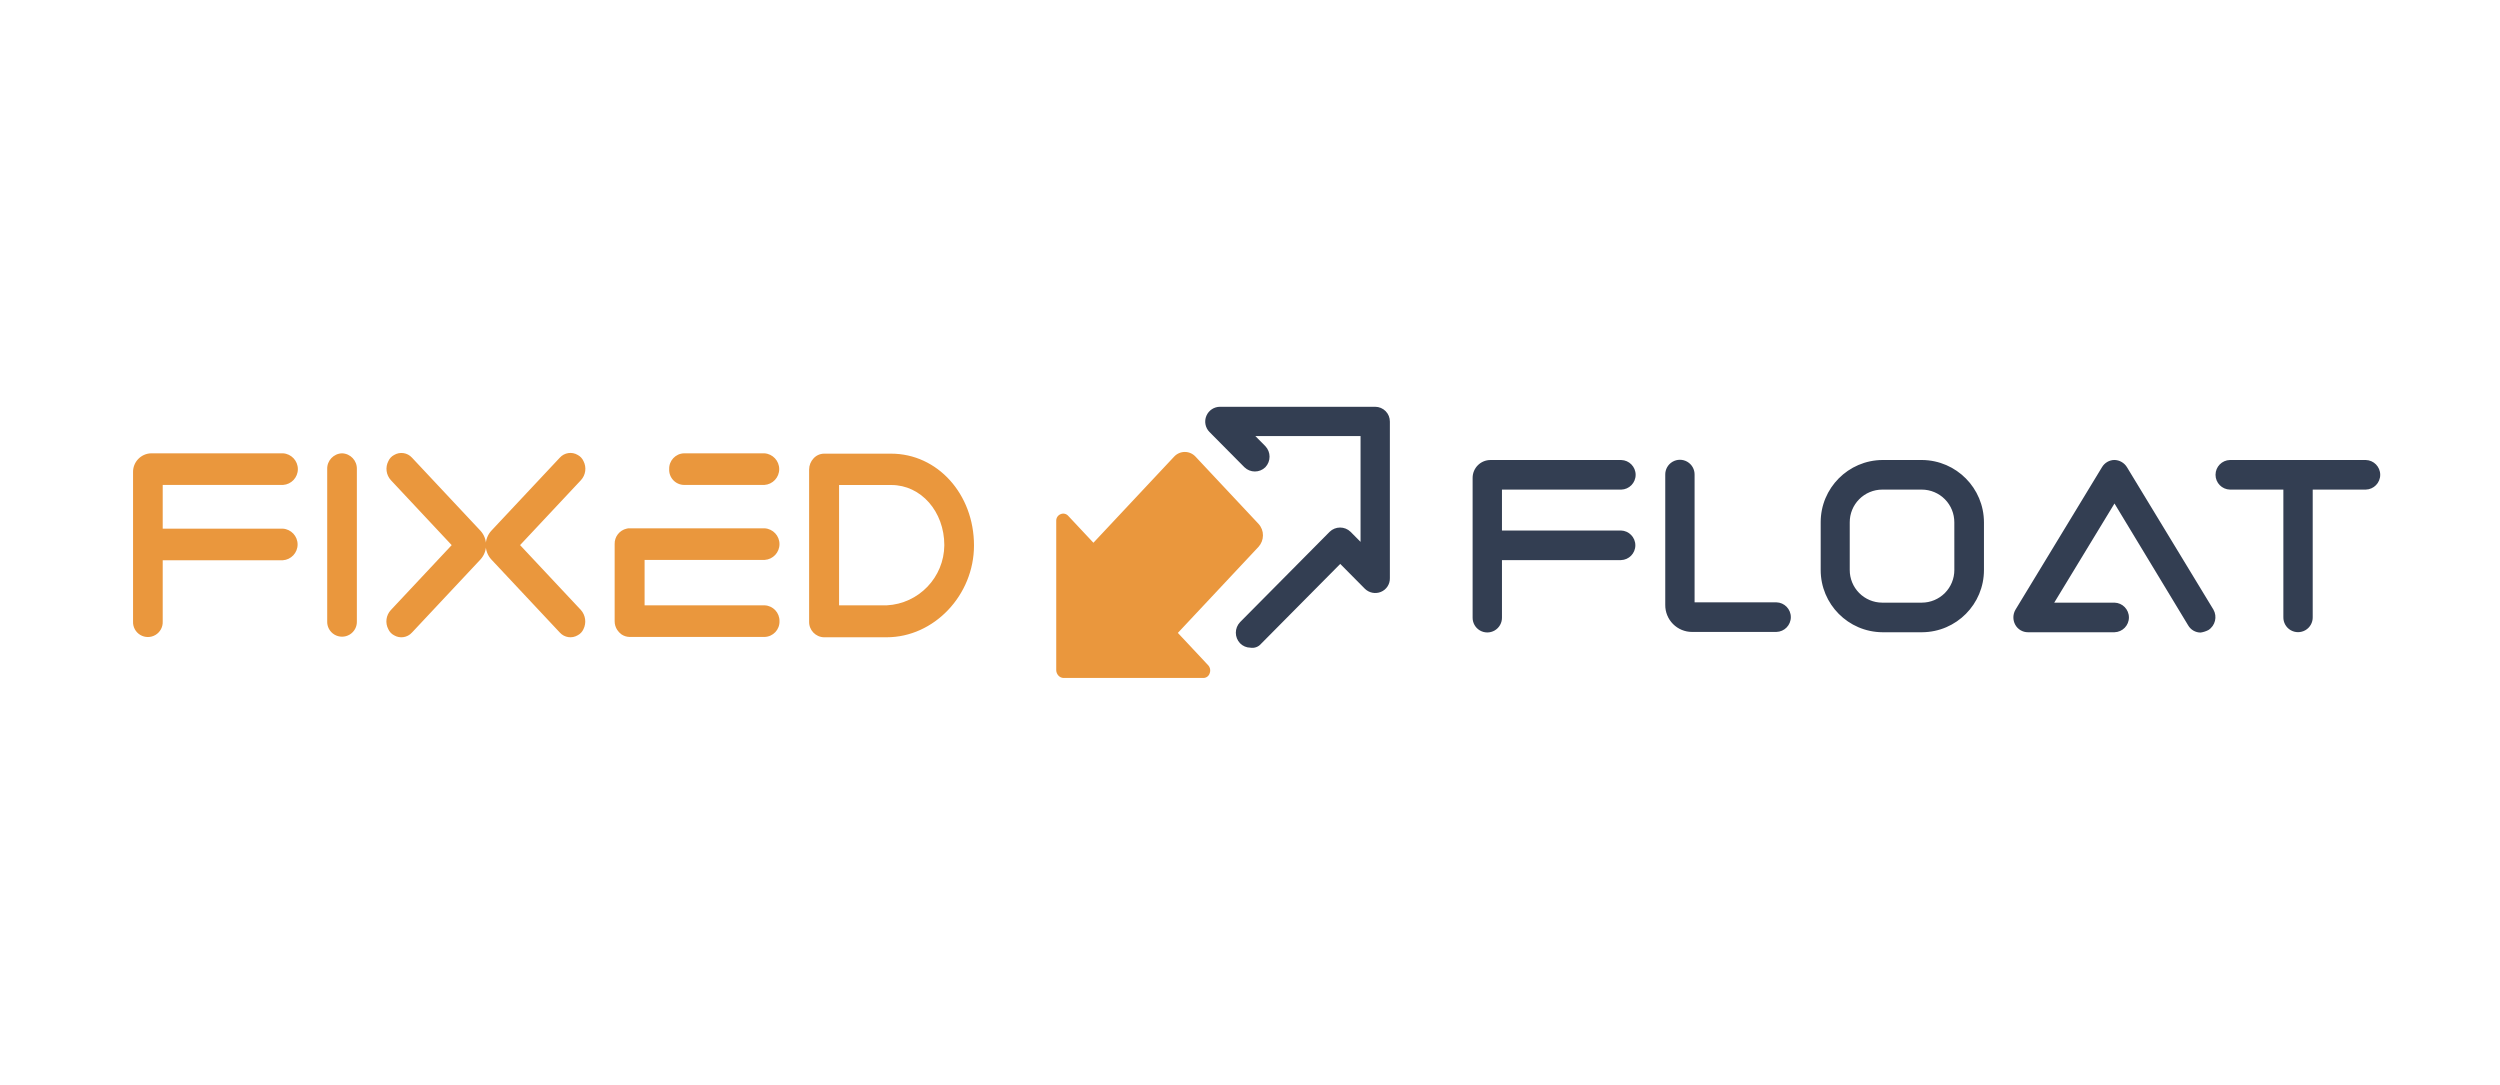
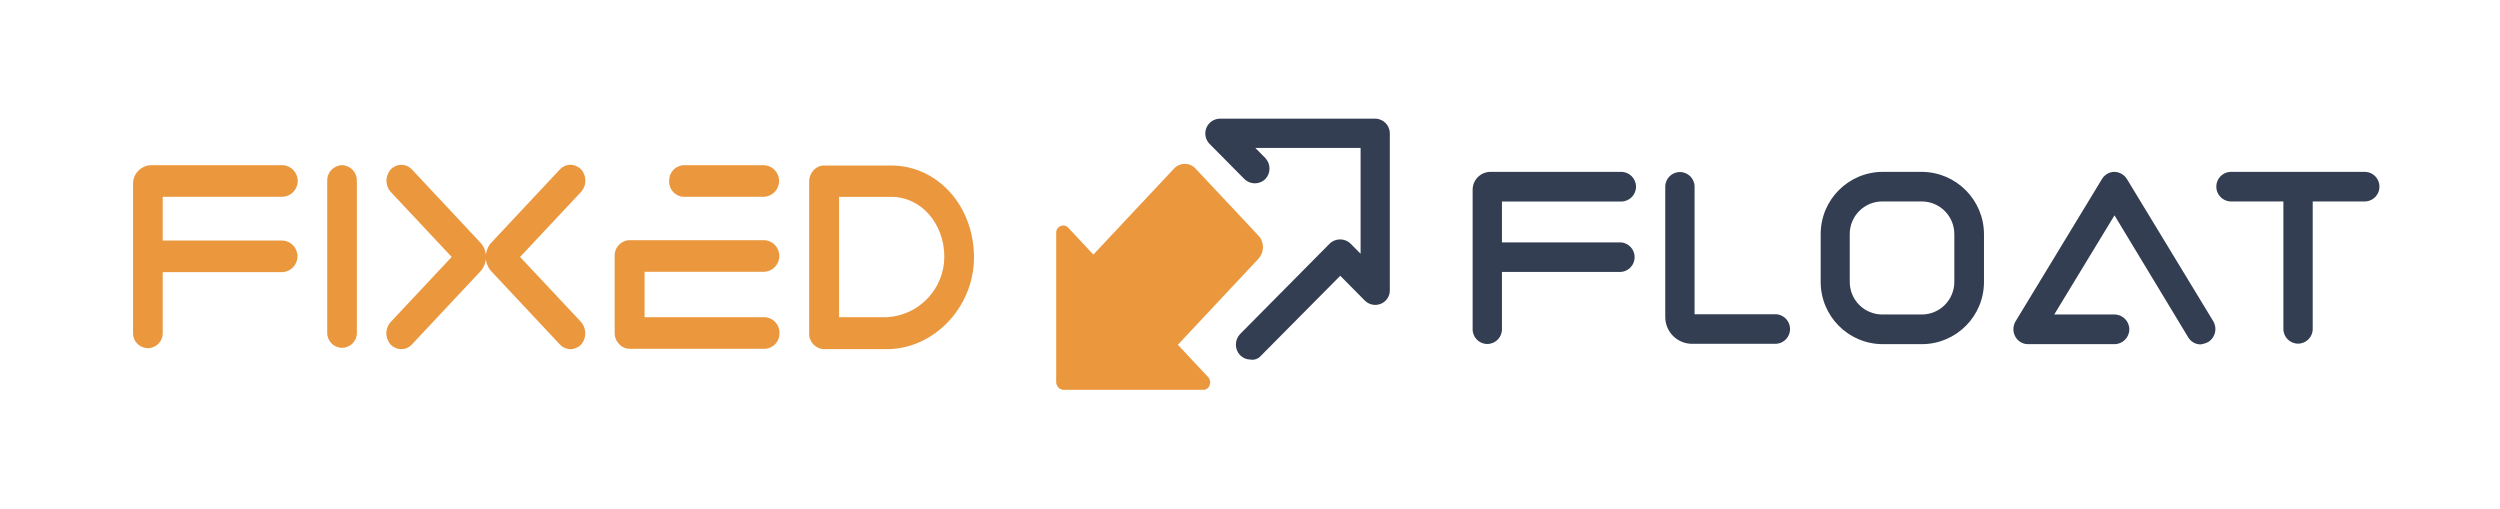
- <svg xmlns="http://www.w3.org/2000/svg" viewBox="0 0 295 128">
-   <path fill="#333e52" d="M177.232 57.81v4.79h14.034a1.747 1.747 0 0 1 0 3.493h-14.034v6.763a1.732 1.732 0 1 1-3.463 0V56.4a2.108 2.108 0 0 1 2.1-2.118H191.3a1.747 1.747 0 0 1 0 3.493h-14.068ZM196.5 71.372V56.026a1.731 1.731 0 1 1 3.461 0v15.049h9.652a1.747 1.747 0 0 1 0 3.493h-9.945a3.158 3.158 0 0 1-3.168-3.196Zm30.312-17.092h-4.677a7.342 7.342 0 0 0-7.294 7.357v5.611a7.342 7.342 0 0 0 7.294 7.357h4.677a7.343 7.343 0 0 0 7.295-7.357v-5.611a7.368 7.368 0 0 0-7.295-7.357Zm3.8 12.968a3.844 3.844 0 0 1-3.831 3.864H222.1a3.844 3.844 0 0 1-3.831-3.864v-5.611a3.844 3.844 0 0 1 3.831-3.864h4.679a3.845 3.845 0 0 1 3.831 3.864Zm48.549-9.475H272.9v15.049a1.732 1.732 0 1 1-3.463 0V57.773h-6.3a1.747 1.747 0 0 1 0-3.493h16.023a1.747 1.747 0 0 1 0 3.493Zm-18.569 16.572a1.806 1.806 0 0 0 .59-2.415l-10.2-16.8a1.777 1.777 0 0 0-1.474-.854 1.733 1.733 0 0 0-1.474.854l-10.2 16.8a1.806 1.806 0 0 0-.038 1.783 1.7 1.7 0 0 0 1.511.892h10.2a1.747 1.747 0 0 0 0-3.493H242.4l7.109-11.7 8.691 14.376a1.7 1.7 0 0 0 1.474.854 2.946 2.946 0 0 0 .918-.297Zm-111.8 1.635 9.357-9.438 2.91 2.935a1.755 1.755 0 0 0 1.878.372 1.705 1.705 0 0 0 1.068-1.635V49.746A1.736 1.736 0 0 0 162.276 48h-18.307a1.748 1.748 0 0 0-1.253 2.973l4.126 4.161a1.768 1.768 0 0 0 2.468 0 1.806 1.806 0 0 0 0-2.489l-1.179-1.189h12.414v12.485l-1.179-1.189a1.768 1.768 0 0 0-2.468 0l-10.572 10.664a1.807 1.807 0 0 0 0 2.49 1.729 1.729 0 0 0 1.216.52 1.344 1.344 0 0 0 1.252-.446Z" />
-   <path fill="#ea973d" d="M19.2 57.262v5.119h14.17a1.869 1.869 0 0 1 0 3.73H19.2v7.222a1.752 1.752 0 1 1-3.5 0V55.754a2.193 2.193 0 0 1 2.12-2.262H33.4a1.869 1.869 0 0 1 0 3.73H19.2Zm21.162-3.77a1.807 1.807 0 0 1 1.748 1.865v17.937a1.752 1.752 0 1 1-3.5 0V55.357a1.807 1.807 0 0 1 1.748-1.865ZM97.224 75.2a1.807 1.807 0 0 1-1.748-1.865V55.4A1.931 1.931 0 0 1 96 54.087a1.7 1.7 0 0 1 1.227-.555h7.922c5.468 0 9.782 4.762 9.782 10.833 0 5.873-4.724 10.833-10.3 10.833Zm7.4-3.769a7.165 7.165 0 0 0 6.806-7.1c0-3.968-2.752-7.1-6.248-7.1H99.01v14.198ZM78.963 55.357a1.807 1.807 0 0 1 1.748-1.865H90.2a1.869 1.869 0 0 1 0 3.73h-9.489a1.782 1.782 0 0 1-1.748-1.865Zm11.269 16.072h-14.17v-5.358h14.17a1.869 1.869 0 0 0 0-3.73H74.277a.963.963 0 0 0-.335.04 1.815 1.815 0 0 0-1.413 1.825v9.088a1.85 1.85 0 0 0 .3 1.031 2.043 2.043 0 0 0 .483.516 1.756 1.756 0 0 0 .967.318h15.953a1.808 1.808 0 0 0 1.748-1.865 1.833 1.833 0 0 0-1.748-1.865Zm-33.547-5.4a2.509 2.509 0 0 0 0-3.413l-8.071-8.611a1.682 1.682 0 0 0-2.114-.315 1.512 1.512 0 0 0-.67.715 1.976 1.976 0 0 0 .3 2.262l7.17 7.658-7.178 7.659a1.964 1.964 0 0 0-.3 2.262 1.506 1.506 0 0 0 .67.714 1.682 1.682 0 0 0 2.119-.317Zm9.373 8.611a1.682 1.682 0 0 0 2.119.317 1.506 1.506 0 0 0 .67-.714 2.039 2.039 0 0 0-.3-2.262l-7.178-7.659 7.178-7.658a1.976 1.976 0 0 0 .3-2.262 1.512 1.512 0 0 0-.67-.715 1.682 1.682 0 0 0-2.119.318l-8.071 8.611a2.509 2.509 0 0 0 0 3.413Zm82.454-12.818-3.719-3.968-3.719-3.968a1.716 1.716 0 0 0-2.529 0l-4.761 5.079-4.76 5.08-1.488-1.588-1.488-1.587a.777.777 0 0 0-.892-.2.821.821 0 0 0-.521.793v17.624a.969.969 0 0 0 .26.635.853.853 0 0 0 .595.278H142a.775.775 0 0 0 .743-.556.909.909 0 0 0-.186-.952l-1.785-1.905-1.785-1.905 4.761-5.079 4.76-5.079a2.028 2.028 0 0 0 .521-1.349 1.958 1.958 0 0 0-.517-1.35Z" />
+ <svg xmlns="http://www.w3.org/2000/svg" width="295" height="60">
+   <g class="layer" display="inline">
+     <path d="m177.23,23.81l0,4.79l14.04,0a1.75,1.75 0 0 1 0,3.49l-14.04,0l0,6.77a1.73,1.73 0 1 1 -3.46,0l0,-16.46a2.11,2.11 0 0 1 2.1,-2.12l15.43,0a1.75,1.75 0 0 1 0,3.5l-14.07,0l0,0.03zm19.27,13.56l0,-15.34a1.73,1.73 0 1 1 3.46,0l0,15.05l9.65,0a1.75,1.75 0 0 1 0,3.49l-9.94,0a3.16,3.16 0 0 1 -3.17,-3.2zm30.31,-17.09l-4.67,0a7.34,7.34 0 0 0 -7.3,7.36l0,5.61a7.34,7.34 0 0 0 7.3,7.36l4.67,0a7.34,7.34 0 0 0 7.3,-7.36l0,-5.61a7.37,7.37 0 0 0 -7.3,-7.36zm3.8,12.97a3.84,3.84 0 0 1 -3.83,3.86l-4.68,0a3.84,3.84 0 0 1 -3.83,-3.86l0,-5.61a3.84,3.84 0 0 1 3.83,-3.87l4.68,0a3.85,3.85 0 0 1 3.83,3.87l0,5.61zm48.55,-9.48l-6.26,0l0,15.05a1.73,1.73 0 1 1 -3.46,0l0,-15.05l-6.3,0a1.75,1.75 0 0 1 0,-3.49l16.02,0a1.75,1.75 0 0 1 0,3.49zm-18.57,16.58a1.81,1.81 0 0 0 0.59,-2.42l-10.2,-16.8a1.78,1.78 0 0 0 -1.47,-0.85a1.73,1.73 0 0 0 -1.48,0.85l-10.2,16.8a1.81,1.81 0 0 0 -0.03,1.78a1.7,1.7 0 0 0 1.51,0.9l10.2,0a1.75,1.75 0 0 0 0,-3.5l-7.11,0l7.11,-11.7l8.69,14.38a1.7,1.7 0 0 0 1.47,0.85a2.95,2.95 0 0 0 0.92,-0.29zm-111.8,1.63l9.36,-9.44l2.91,2.94a1.75,1.75 0 0 0 1.88,0.37a1.7,1.7 0 0 0 1.06,-1.64l0,-18.46a1.74,1.74 0 0 0 -1.72,-1.75l-18.31,0a1.75,1.75 0 0 0 -1.25,2.97l4.12,4.16a1.77,1.77 0 0 0 2.47,0a1.81,1.81 0 0 0 0,-2.48l-1.18,-1.19l12.42,0l0,12.48l-1.18,-1.19a1.77,1.77 0 0 0 -2.47,0l-10.57,10.67a1.81,1.81 0 0 0 0,2.49a1.73,1.73 0 0 0 1.21,0.52a1.34,1.34 0 0 0 1.25,-0.45z" fill="#333e52" id="svg_1" />
+     <path d="m19.2,23.26l0,5.12l14.17,0a1.87,1.87 0 0 1 0,3.73l-14.17,0l0,7.22a1.75,1.75 0 1 1 -3.5,0l0,-17.58a2.19,2.19 0 0 1 2.12,-2.26l15.58,0a1.87,1.87 0 0 1 0,3.73l-14.2,0l0,0.04zm21.16,-3.77a1.81,1.81 0 0 1 1.75,1.87l0,17.93a1.75,1.75 0 1 1 -3.5,0l0,-17.93a1.81,1.81 0 0 1 1.75,-1.87zm56.86,21.71a1.81,1.81 0 0 1 -1.74,-1.87l0,-17.93a1.93,1.93 0 0 1 0.52,-1.31a1.7,1.7 0 0 1 1.23,-0.56l7.92,0c5.47,0 9.78,4.76 9.78,10.84c0,5.87 -4.72,10.83 -10.3,10.83l-7.41,0zm7.4,-3.77a7.16,7.16 0 0 0 6.81,-7.1c0,-3.97 -2.75,-7.1 -6.25,-7.1l-6.17,0l0,14.2l5.61,0zm-25.66,-16.07a1.81,1.81 0 0 1 1.75,-1.87l9.49,0a1.87,1.87 0 0 1 0,3.73l-9.49,0a1.78,1.78 0 0 1 -1.75,-1.86zm11.27,16.07l-14.17,0l0,-5.36l14.17,0a1.87,1.87 0 0 0 0,-3.73l-15.95,0a0.96,0.96 0 0 0 -0.34,0.04a1.82,1.82 0 0 0 -1.41,1.83l0,9.08a1.85,1.85 0 0 0 0.3,1.03a2.04,2.04 0 0 0 0.48,0.52a1.76,1.76 0 0 0 0.97,0.32l15.95,0a1.81,1.81 0 0 0 1.75,-1.87a1.83,1.83 0 0 0 -1.75,-1.86zm-33.55,-5.4a2.51,2.51 0 0 0 0,-3.41l-8.07,-8.62a1.68,1.68 0 0 0 -2.11,-0.31a1.51,1.51 0 0 0 -0.67,0.71a1.98,1.98 0 0 0 0.3,2.27l7.17,7.65l-7.18,7.66a1.96,1.96 0 0 0 -0.3,2.27a1.51,1.51 0 0 0 0.67,0.71a1.68,1.68 0 0 0 2.12,-0.32l8.07,-8.61zm9.38,8.61a1.68,1.68 0 0 0 2.12,0.32a1.51,1.51 0 0 0 0.67,-0.72a2.04,2.04 0 0 0 -0.3,-2.26l-7.18,-7.66l7.18,-7.66a1.98,1.98 0 0 0 0.3,-2.26a1.51,1.51 0 0 0 -0.67,-0.71a1.68,1.68 0 0 0 -2.12,0.31l-8.07,8.62a2.51,2.51 0 0 0 0,3.41l8.07,8.61zm82.45,-12.82l-3.72,-3.97l-3.72,-3.96a1.72,1.72 0 0 0 -2.53,0l-4.76,5.07l-4.76,5.08l-1.48,-1.58l-1.49,-1.59a0.78,0.78 0 0 0 -0.89,-0.2a0.82,0.82 0 0 0 -0.53,0.79l0,17.63a0.97,0.97 0 0 0 0.26,0.63a0.85,0.85 0 0 0 0.6,0.28l16.51,0a0.77,0.77 0 0 0 0.74,-0.56a0.91,0.91 0 0 0 -0.18,-0.95l-1.79,-1.9l-1.78,-1.91l4.76,-5.08l4.76,-5.08a2.03,2.03 0 0 0 0.52,-1.35a1.96,1.96 0 0 0 -0.52,-1.35z" fill="#ea973d" id="svg_2" />
+   </g>
</svg>
